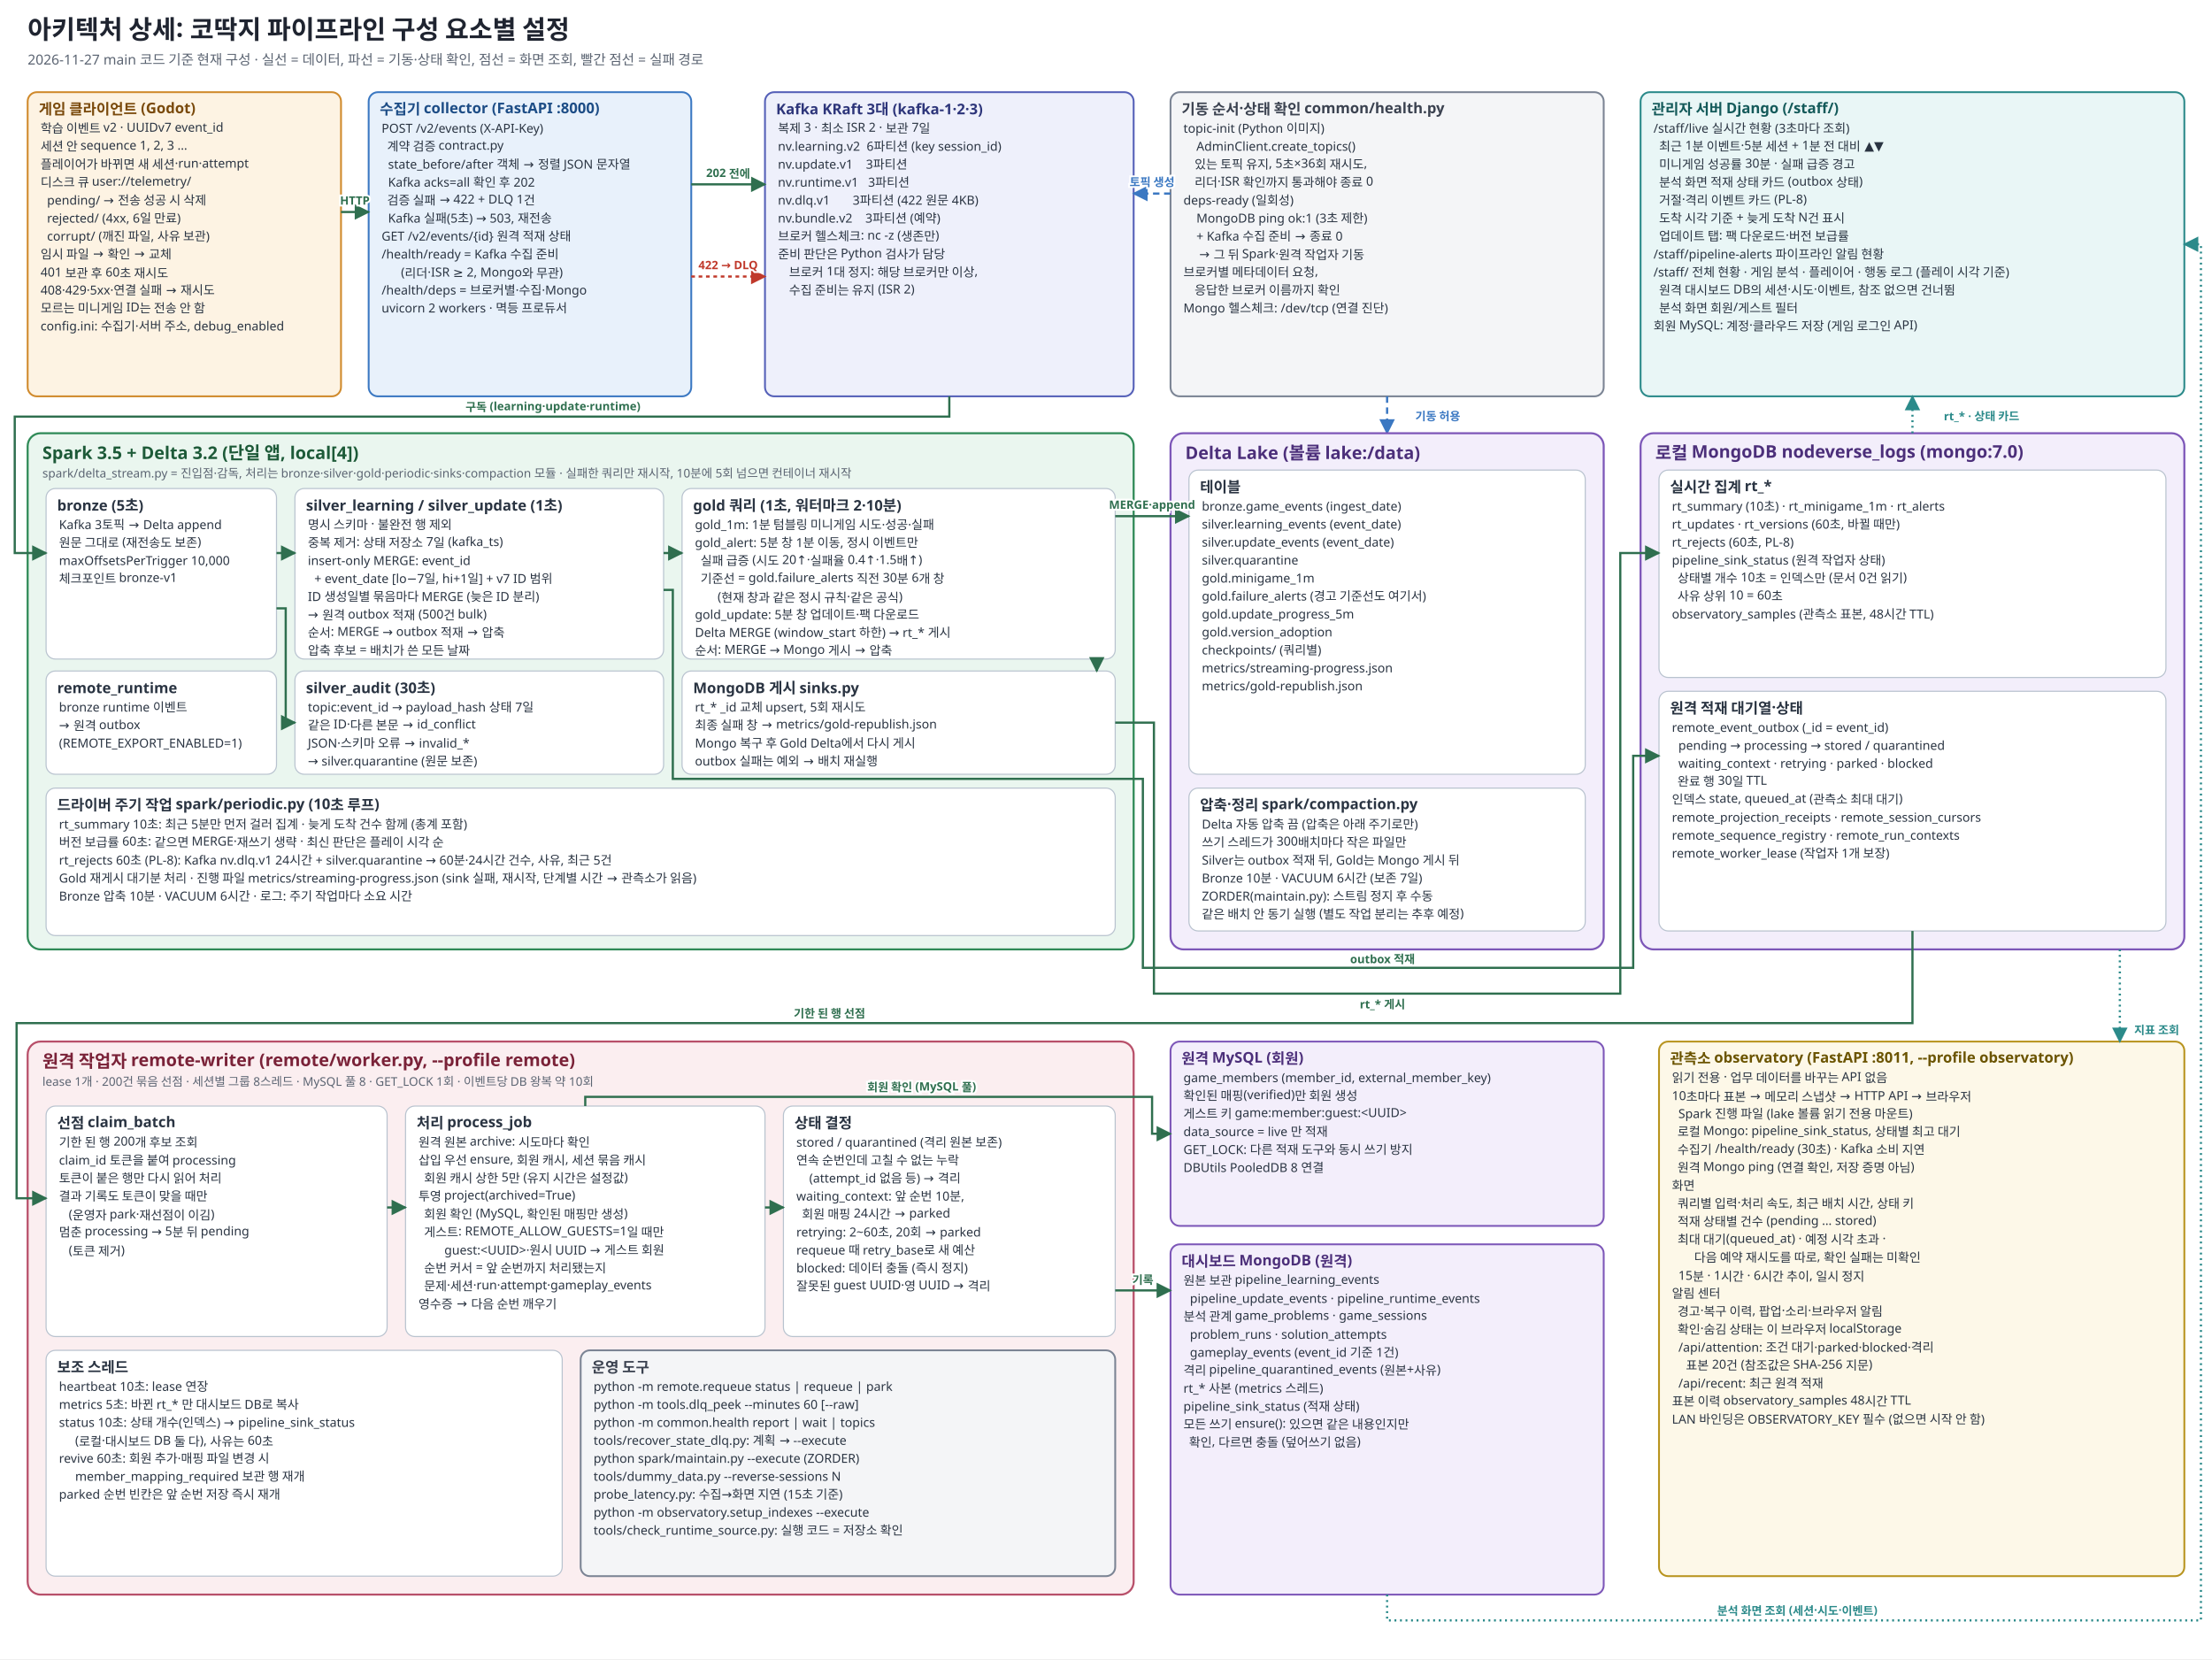
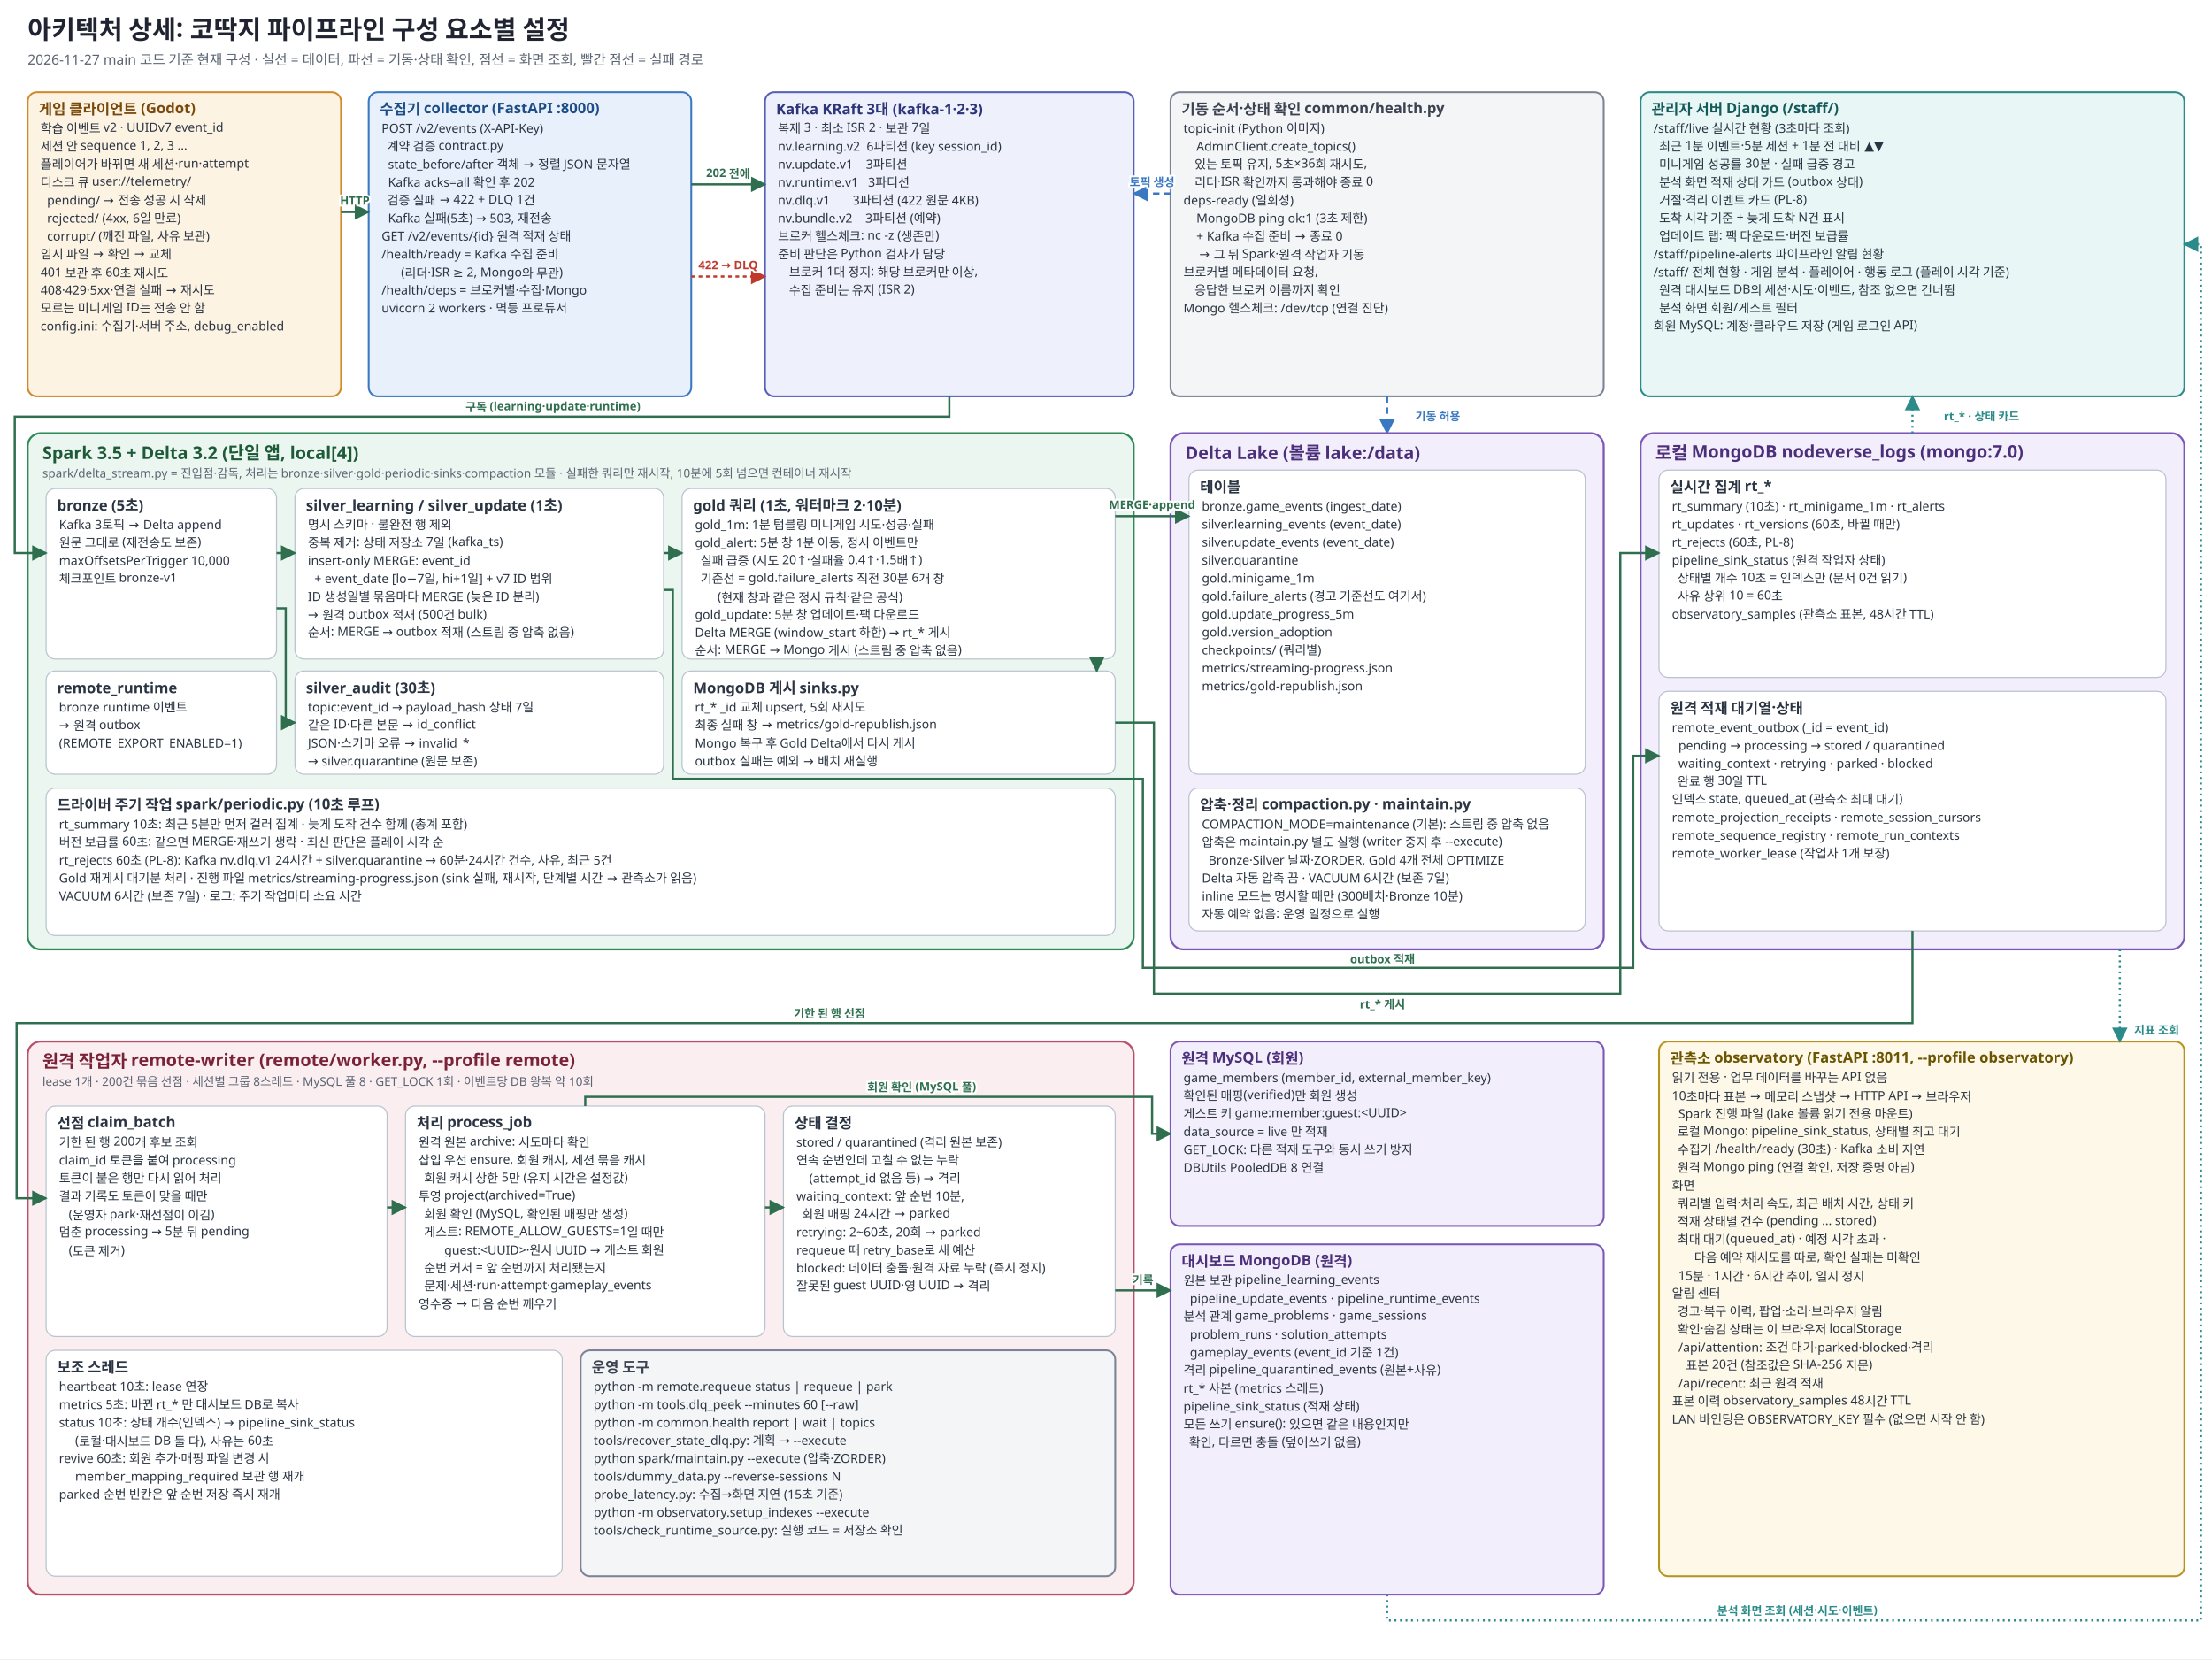
<svg xmlns="http://www.w3.org/2000/svg" width="2400" height="1800" viewBox="0 0 2400 1800" font-family="'Malgun Gothic','Apple SD Gothic Neo',sans-serif">
  <defs>
    <marker id="m-data" viewBox="0 0 10 10" refX="9" refY="5" markerWidth="7" markerHeight="7" orient="auto-start-reverse">
      <path d="M0,0 L10,5 L0,10 z" fill="#2f6f4f" />
    </marker>
    <marker id="m-ctrl" viewBox="0 0 10 10" refX="9" refY="5" markerWidth="7" markerHeight="7" orient="auto-start-reverse">
      <path d="M0,0 L10,5 L0,10 z" fill="#3b78c2" />
    </marker>
    <marker id="m-fail" viewBox="0 0 10 10" refX="9" refY="5" markerWidth="7" markerHeight="7" orient="auto-start-reverse">
      <path d="M0,0 L10,5 L0,10 z" fill="#c0392b" />
    </marker>
    <marker id="m-read" viewBox="0 0 10 10" refX="9" refY="5" markerWidth="7" markerHeight="7" orient="auto-start-reverse">
      <path d="M0,0 L10,5 L0,10 z" fill="#2b8a8a" />
    </marker>
  </defs>
  <rect width="2400" height="1800" fill="#ffffff" />
  <text x="30" y="42" font-size="28" font-weight="800" fill="#1f2430">아키텍처 상세: 코딱지 파이프라인 구성 요소별 설정</text>
  <text x="30" y="70" font-size="15" fill="#5b6472">2026-11-27 main 코드 기준 현재 구성 · 실선 = 데이터, 파선 = 기동·상태 확인, 점선 = 화면 조회, 빨간 점선 = 실패 경로</text>
  <rect x="30" y="100" width="340" height="330" rx="10" fill="#fdf3e3" stroke="#d08a2c" stroke-width="2" />
  <text x="42" y="124" font-size="16" font-weight="700" fill="#7a4a0c">게임 클라이언트 (Godot)</text>
  <text x="44" y="144" font-size="13.5" fill="#2a3442" xml:space="preserve">학습 이벤트 v2 · UUIDv7 event_id</text>
  <text x="44" y="163.5" font-size="13.5" fill="#2a3442" xml:space="preserve">세션 안 sequence 1, 2, 3 …</text>
  <text x="44" y="183.0" font-size="13.5" fill="#2a3442" xml:space="preserve">플레이어가 바뀌면 새 세션·run·attempt</text>
  <text x="44" y="202.5" font-size="13.5" fill="#2a3442" xml:space="preserve">디스크 큐 user://telemetry/</text>
  <text x="44" y="222.0" font-size="13.5" fill="#2a3442" xml:space="preserve">  pending/ → 전송 성공 시 삭제</text>
  <text x="44" y="241.5" font-size="13.5" fill="#2a3442" xml:space="preserve">  rejected/ (4xx, 6일 만료)</text>
  <text x="44" y="261.0" font-size="13.5" fill="#2a3442" xml:space="preserve">  corrupt/ (깨진 파일, 사유 보관)</text>
  <text x="44" y="280.5" font-size="13.5" fill="#2a3442" xml:space="preserve">임시 파일 → 확인 → 교체</text>
  <text x="44" y="300.0" font-size="13.5" fill="#2a3442" xml:space="preserve">401 보관 후 60초 재시도</text>
  <text x="44" y="319.5" font-size="13.5" fill="#2a3442" xml:space="preserve">408·429·5xx·연결 실패 → 재시도</text>
  <text x="44" y="339.0" font-size="13.5" fill="#2a3442" xml:space="preserve">모르는 미니게임 ID는 전송 안 함</text>
  <text x="44" y="358.5" font-size="13.5" fill="#2a3442" xml:space="preserve">config.ini: 수집기·서버 주소, debug_enabled</text>
  <rect x="400" y="100" width="350" height="330" rx="10" fill="#e8f1fb" stroke="#3b78c2" stroke-width="2" />
  <text x="412" y="124" font-size="16" font-weight="700" fill="#1d4d86">수집기 collector (FastAPI :8000)</text>
  <text x="414" y="144" font-size="13.5" fill="#2a3442" xml:space="preserve">POST /v2/events (X-API-Key)</text>
  <text x="414" y="163.5" font-size="13.5" fill="#2a3442" xml:space="preserve">  계약 검증 contract.py</text>
  <text x="414" y="183.0" font-size="13.5" fill="#2a3442" xml:space="preserve">  state_before/after 객체 → 정렬 JSON 문자열</text>
  <text x="414" y="202.5" font-size="13.5" fill="#2a3442" xml:space="preserve">  Kafka acks=all 확인 후 202</text>
  <text x="414" y="222.0" font-size="13.5" fill="#2a3442" xml:space="preserve">  검증 실패 → 422 + DLQ 1건</text>
  <text x="414" y="241.5" font-size="13.5" fill="#2a3442" xml:space="preserve">  Kafka 실패(5초) → 503, 재전송</text>
  <text x="414" y="261.0" font-size="13.5" fill="#2a3442" xml:space="preserve">GET /v2/events/{id} 원격 적재 상태</text>
  <text x="414" y="280.5" font-size="13.5" fill="#2a3442" xml:space="preserve">/health/ready = Kafka 수집 준비</text>
  <text x="414" y="300.0" font-size="13.5" fill="#2a3442" xml:space="preserve">      (리더·ISR ≥ 2, Mongo와 무관)</text>
  <text x="414" y="319.5" font-size="13.5" fill="#2a3442" xml:space="preserve">/health/deps = 브로커별·수집·Mongo</text>
  <text x="414" y="339.0" font-size="13.5" fill="#2a3442" xml:space="preserve">uvicorn 2 workers · 멱등 프로듀서</text>
  <rect x="830" y="100" width="400" height="330" rx="10" fill="#eef0fb" stroke="#5560b8" stroke-width="2" />
  <text x="842" y="124" font-size="16" font-weight="700" fill="#2d357a">Kafka KRaft 3대 (kafka-1·2·3)</text>
  <text x="844" y="144" font-size="13.5" fill="#2a3442" xml:space="preserve">복제 3 · 최소 ISR 2 · 보관 7일</text>
  <text x="844" y="163.5" font-size="13.5" fill="#2a3442" xml:space="preserve">nv.learning.v2  6파티션 (key session_id)</text>
  <text x="844" y="183.0" font-size="13.5" fill="#2a3442" xml:space="preserve">nv.update.v1    3파티션</text>
  <text x="844" y="202.5" font-size="13.5" fill="#2a3442" xml:space="preserve">nv.runtime.v1   3파티션</text>
  <text x="844" y="222.0" font-size="13.5" fill="#2a3442" xml:space="preserve">nv.dlq.v1       3파티션 (422 원문 4KB)</text>
  <text x="844" y="241.5" font-size="13.5" fill="#2a3442" xml:space="preserve">nv.bundle.v2    3파티션 (예약)</text>
  <text x="844" y="261.0" font-size="13.5" fill="#2a3442" xml:space="preserve">브로커 헬스체크: nc -z (생존만)</text>
  <text x="844" y="280.5" font-size="13.5" fill="#2a3442" xml:space="preserve">준비 판단은 Python 검사가 담당</text>
  <text x="844" y="300.0" font-size="13.5" fill="#2a3442" xml:space="preserve">    브로커 1대 정지: 해당 브로커만 이상,</text>
  <text x="844" y="319.5" font-size="13.5" fill="#2a3442" xml:space="preserve">    수집 준비는 유지 (ISR 2)</text>
  <rect x="1270" y="100" width="470" height="330" rx="10" fill="#f4f5f7" stroke="#7b8494" stroke-width="2" />
  <text x="1282" y="124" font-size="16" font-weight="700" fill="#3b4250">기동 순서·상태 확인 common/health.py</text>
  <text x="1284" y="144" font-size="13.5" fill="#2a3442" xml:space="preserve">topic-init (Python 이미지)</text>
  <text x="1284" y="163.5" font-size="13.5" fill="#2a3442" xml:space="preserve">    AdminClient.create_topics()</text>
  <text x="1284" y="183.0" font-size="13.5" fill="#2a3442" xml:space="preserve">    있는 토픽 유지, 5초×36회 재시도,</text>
  <text x="1284" y="202.5" font-size="13.5" fill="#2a3442" xml:space="preserve">    리더·ISR 확인까지 통과해야 종료 0</text>
  <text x="1284" y="222.0" font-size="13.5" fill="#2a3442" xml:space="preserve">deps-ready (일회성)</text>
  <text x="1284" y="241.5" font-size="13.5" fill="#2a3442" xml:space="preserve">    MongoDB ping ok:1 (3초 제한)</text>
  <text x="1284" y="261.0" font-size="13.5" fill="#2a3442" xml:space="preserve">    + Kafka 수집 준비 → 종료 0</text>
  <text x="1284" y="280.5" font-size="13.5" fill="#2a3442" xml:space="preserve">    → 그 뒤 Spark·원격 작업자 기동</text>
  <text x="1284" y="300.0" font-size="13.5" fill="#2a3442" xml:space="preserve">브로커별 메타데이터 요청,</text>
  <text x="1284" y="319.5" font-size="13.5" fill="#2a3442" xml:space="preserve">    응답한 브로커 이름까지 확인</text>
  <text x="1284" y="339.0" font-size="13.5" fill="#2a3442" xml:space="preserve">Mongo 헬스체크: /dev/tcp (연결 진단)</text>
  <rect x="1780" y="100" width="590" height="330" rx="10" fill="#e9f6f6" stroke="#2b8a8a" stroke-width="2" />
  <text x="1792" y="124" font-size="16" font-weight="700" fill="#145a5a">관리자 서버 Django (/staff/)</text>
  <text x="1794" y="144" font-size="13.5" fill="#2a3442" xml:space="preserve">/staff/live 실시간 현황 (3초마다 조회)</text>
  <text x="1794" y="163.5" font-size="13.5" fill="#2a3442" xml:space="preserve">  최근 1분 이벤트·5분 세션 + 1분 전 대비 ▲▼</text>
  <text x="1794" y="183.0" font-size="13.5" fill="#2a3442" xml:space="preserve">  미니게임 성공률 30분 · 실패 급증 경고</text>
  <text x="1794" y="202.5" font-size="13.5" fill="#2a3442" xml:space="preserve">  분석 화면 적재 상태 카드 (outbox 상태)</text>
  <text x="1794" y="222.0" font-size="13.5" fill="#2a3442" xml:space="preserve">  거절·격리 이벤트 카드 (PL-8)</text>
  <text x="1794" y="241.5" font-size="13.5" fill="#2a3442" xml:space="preserve">  도착 시각 기준 + 늦게 도착 N건 표시</text>
  <text x="1794" y="261.0" font-size="13.5" fill="#2a3442" xml:space="preserve">  업데이트 탭: 팩 다운로드·버전 보급률</text>
  <text x="1794" y="280.5" font-size="13.5" fill="#2a3442" xml:space="preserve">/staff/pipeline-alerts 파이프라인 알림 현황</text>
  <text x="1794" y="300.0" font-size="13.5" fill="#2a3442" xml:space="preserve">/staff/ 전체 현황 · 게임 분석 · 플레이어 · 행동 로그 (플레이 시각 기준)</text>
  <text x="1794" y="319.5" font-size="13.5" fill="#2a3442" xml:space="preserve">  원격 대시보드 DB의 세션·시도·이벤트, 참조 없으면 건너뜀</text>
  <text x="1794" y="339.0" font-size="13.5" fill="#2a3442" xml:space="preserve">  분석 화면 회원/게스트 필터</text>
  <text x="1794" y="358.5" font-size="13.5" fill="#2a3442" xml:space="preserve">회원 MySQL: 계정·클라우드 저장 (게임 로그인 API)</text>
  <path d="M370,230 L400,230" fill="none" stroke="#2f6f4f" stroke-width="2.4" marker-end="url(#m-data)" />
  <text x="385" y="222" font-size="12.5" font-weight="700" fill="#2f6f4f" text-anchor="middle" paint-order="stroke" stroke="#ffffff" stroke-width="4">HTTP</text>
  <path d="M750,200 L830,200" fill="none" stroke="#2f6f4f" stroke-width="2.4" marker-end="url(#m-data)" />
  <text x="790" y="192" font-size="12.5" font-weight="700" fill="#2f6f4f" text-anchor="middle" paint-order="stroke" stroke="#ffffff" stroke-width="4">202 전에</text>
  <path d="M750,300 L830,300" fill="none" stroke="#c0392b" stroke-width="2.4" stroke-dasharray="4 4" marker-end="url(#m-fail)" />
  <text x="790" y="292" font-size="12.5" font-weight="700" fill="#c0392b" text-anchor="middle" paint-order="stroke" stroke="#ffffff" stroke-width="4">422 → DLQ</text>
  <path d="M1270,210 L1230,210" fill="none" stroke="#3b78c2" stroke-width="2.4" stroke-dasharray="7 5" marker-end="url(#m-ctrl)" />
  <text x="1250" y="202" font-size="12.5" font-weight="700" fill="#3b78c2" text-anchor="middle" paint-order="stroke" stroke="#ffffff" stroke-width="4">토픽 생성</text>
  <path d="M1505,430 L1505,470" fill="none" stroke="#3b78c2" stroke-width="2.4" stroke-dasharray="7 5" marker-end="url(#m-ctrl)" />
  <text x="1560" y="456" font-size="12.5" font-weight="700" fill="#3b78c2" text-anchor="middle" paint-order="stroke" stroke="#ffffff" stroke-width="4">기동 허용</text>
  <rect x="30" y="470" width="1200" height="560" rx="14" fill="#eaf6ef" stroke="#2f8a57" stroke-width="2.2" />
  <text x="46" y="498" font-size="19" font-weight="700" fill="#1d5a38">Spark 3.5 + Delta 3.2 (단일 앱, local[4])</text>
  <text x="46" y="518" font-size="13" fill="#5b6472">spark/delta_stream.py = 진입점·감독, 처리는 bronze·silver·gold·periodic·sinks·compaction 모듈 · 실패한 쿼리만 재시작, 10분에 5회 넘으면 컨테이너 재시작</text>
  <rect x="50" y="530" width="250" height="185" rx="10" fill="#ffffff" stroke="#b9c3cf" stroke-width="1.2" />
  <text x="62" y="554" font-size="16" font-weight="700" fill="#2a3442">bronze (5초)</text>
  <text x="64" y="574" font-size="13.5" fill="#2a3442" xml:space="preserve">Kafka 3토픽 → Delta append</text>
  <text x="64" y="593.5" font-size="13.5" fill="#2a3442" xml:space="preserve">원문 그대로 (재전송도 보존)</text>
  <text x="64" y="613.0" font-size="13.5" fill="#2a3442" xml:space="preserve">maxOffsetsPerTrigger 10,000</text>
  <text x="64" y="632.5" font-size="13.5" fill="#2a3442" xml:space="preserve">체크포인트 bronze-v1</text>
  <rect x="320" y="530" width="400" height="185" rx="10" fill="#ffffff" stroke="#b9c3cf" stroke-width="1.2" />
  <text x="332" y="554" font-size="16" font-weight="700" fill="#2a3442">silver_learning / silver_update (1초)</text>
  <text x="334" y="574" font-size="13.5" fill="#2a3442" xml:space="preserve">명시 스키마 · 불완전 행 제외</text>
  <text x="334" y="593.5" font-size="13.5" fill="#2a3442" xml:space="preserve">중복 제거: 상태 저장소 7일 (kafka_ts)</text>
  <text x="334" y="613.0" font-size="13.5" fill="#2a3442" xml:space="preserve">insert-only MERGE: event_id</text>
  <text x="334" y="632.5" font-size="13.5" fill="#2a3442" xml:space="preserve">  + event_date [lo−7일, hi+1일] + v7 ID 범위</text>
  <text x="334" y="652.0" font-size="13.5" fill="#2a3442" xml:space="preserve">ID 생성일별 묶음마다 MERGE (늦은 ID 분리)</text>
  <text x="334" y="671.5" font-size="13.5" fill="#2a3442" xml:space="preserve">→ 원격 outbox 적재 (500건 bulk)</text>
-   <text x="334" y="691.0" font-size="13.5" fill="#2a3442" xml:space="preserve">순서: MERGE → outbox 적재 → 압축</text>
-   <text x="334" y="710.5" font-size="13.5" fill="#2a3442" xml:space="preserve">압축 후보 = 배치가 쓴 모든 날짜</text>
+   <text x="334" y="691.0" font-size="13.5" fill="#2a3442" xml:space="preserve">순서: MERGE → outbox 적재 (스트림 중 압축 없음)</text>
  <rect x="320" y="728" width="400" height="112" rx="10" fill="#ffffff" stroke="#b9c3cf" stroke-width="1.2" />
  <text x="332" y="752" font-size="16" font-weight="700" fill="#2a3442">silver_audit (30초)</text>
  <text x="334" y="772" font-size="13.5" fill="#2a3442" xml:space="preserve">topic:event_id → payload_hash 상태 7일</text>
  <text x="334" y="791.5" font-size="13.5" fill="#2a3442" xml:space="preserve">같은 ID·다른 본문 → id_conflict</text>
  <text x="334" y="811.0" font-size="13.5" fill="#2a3442" xml:space="preserve">JSON·스키마 오류 → invalid_*</text>
  <text x="334" y="830.5" font-size="13.5" fill="#2a3442" xml:space="preserve">→ silver.quarantine (원문 보존)</text>
  <rect x="740" y="530" width="470" height="185" rx="10" fill="#ffffff" stroke="#b9c3cf" stroke-width="1.2" />
  <text x="752" y="554" font-size="16" font-weight="700" fill="#2a3442">gold 쿼리 (1초, 워터마크 2·10분)</text>
  <text x="754" y="574" font-size="13.5" fill="#2a3442" xml:space="preserve">gold_1m: 1분 텀블링 미니게임 시도·성공·실패</text>
  <text x="754" y="593.5" font-size="13.5" fill="#2a3442" xml:space="preserve">gold_alert: 5분 창 1분 이동, 정시 이벤트만</text>
  <text x="754" y="613.0" font-size="13.5" fill="#2a3442" xml:space="preserve">  실패 급증 (시도 20↑·실패율 0.4↑·1.5배↑)</text>
  <text x="754" y="632.5" font-size="13.5" fill="#2a3442" xml:space="preserve">  기준선 = gold.failure_alerts 직전 30분 6개 창</text>
  <text x="754" y="652.0" font-size="13.5" fill="#2a3442" xml:space="preserve">       (현재 창과 같은 정시 규칙·같은 공식)</text>
  <text x="754" y="671.5" font-size="13.5" fill="#2a3442" xml:space="preserve">gold_update: 5분 창 업데이트·팩 다운로드</text>
  <text x="754" y="691.0" font-size="13.5" fill="#2a3442" xml:space="preserve">Delta MERGE (window_start 하한) → rt_* 게시</text>
-   <text x="754" y="710.5" font-size="13.5" fill="#2a3442" xml:space="preserve">순서: MERGE → Mongo 게시 → 압축</text>
+   <text x="754" y="710.5" font-size="13.5" fill="#2a3442" xml:space="preserve">순서: MERGE → Mongo 게시 (스트림 중 압축 없음)</text>
  <rect x="740" y="728" width="470" height="112" rx="10" fill="#ffffff" stroke="#b9c3cf" stroke-width="1.2" />
  <text x="752" y="752" font-size="16" font-weight="700" fill="#2a3442">MongoDB 게시 sinks.py</text>
  <text x="754" y="772" font-size="13.5" fill="#2a3442" xml:space="preserve">rt_* _id 교체 upsert, 5회 재시도</text>
  <text x="754" y="791.5" font-size="13.5" fill="#2a3442" xml:space="preserve">최종 실패 창 → metrics/gold-republish.json</text>
  <text x="754" y="811.0" font-size="13.5" fill="#2a3442" xml:space="preserve">Mongo 복구 후 Gold Delta에서 다시 게시</text>
  <text x="754" y="830.5" font-size="13.5" fill="#2a3442" xml:space="preserve">outbox 실패는 예외 → 배치 재실행</text>
  <rect x="50" y="728" width="250" height="112" rx="10" fill="#ffffff" stroke="#b9c3cf" stroke-width="1.2" />
  <text x="62" y="752" font-size="16" font-weight="700" fill="#2a3442">remote_runtime</text>
  <text x="64" y="772" font-size="13.5" fill="#2a3442" xml:space="preserve">bronze runtime 이벤트</text>
  <text x="64" y="791.5" font-size="13.5" fill="#2a3442" xml:space="preserve">→ 원격 outbox</text>
  <text x="64" y="811.0" font-size="13.5" fill="#2a3442" xml:space="preserve">(REMOTE_EXPORT_ENABLED=1)</text>
  <rect x="50" y="855" width="1160" height="160" rx="10" fill="#ffffff" stroke="#b9c3cf" stroke-width="1.2" />
  <text x="62" y="879" font-size="16" font-weight="700" fill="#2a3442">드라이버 주기 작업 spark/periodic.py (10초 루프)</text>
  <text x="64" y="899" font-size="13.5" fill="#2a3442" xml:space="preserve">rt_summary 10초: 최근 5분만 먼저 걸러 집계 · 늦게 도착 건수 함께 (총계 포함)</text>
  <text x="64" y="918.5" font-size="13.5" fill="#2a3442" xml:space="preserve">버전 보급률 60초: 같으면 MERGE·재쓰기 생략 · 최신 판단은 플레이 시각 순</text>
  <text x="64" y="938.0" font-size="13.5" fill="#2a3442" xml:space="preserve">rt_rejects 60초 (PL-8): Kafka nv.dlq.v1 24시간 + silver.quarantine → 60분·24시간 건수, 사유, 최근 5건</text>
  <text x="64" y="957.5" font-size="13.5" fill="#2a3442" xml:space="preserve">Gold 재게시 대기분 처리 · 진행 파일 metrics/streaming-progress.json (sink 실패, 재시작, 단계별 시간 → 관측소가 읽음)</text>
-   <text x="64" y="977.0" font-size="13.5" fill="#2a3442" xml:space="preserve">Bronze 압축 10분 · VACUUM 6시간 · 로그: 주기 작업마다 소요 시간</text>
+   <text x="64" y="977.0" font-size="13.5" fill="#2a3442" xml:space="preserve">VACUUM 6시간 (보존 7일) · 로그: 주기 작업마다 소요 시간</text>
  <path d="M1030,430 L1030,452 L16,452 L16,600 L50,600" fill="none" stroke="#2f6f4f" stroke-width="2.4" marker-end="url(#m-data)" />
  <text x="600" y="446" font-size="12.5" font-weight="700" fill="#2f6f4f" text-anchor="middle" paint-order="stroke" stroke="#ffffff" stroke-width="4">구독 (learning·update·runtime)</text>
  <path d="M300,600 L320,600" fill="none" stroke="#2f6f4f" stroke-width="2.4" marker-end="url(#m-data)" />
  <path d="M300,660 L310,660 L310,784 L320,784" fill="none" stroke="#2f6f4f" stroke-width="2.4" marker-end="url(#m-data)" />
  <path d="M720,600 L740,600" fill="none" stroke="#2f6f4f" stroke-width="2.4" marker-end="url(#m-data)" />
  <path d="M1190,715 L1190,728" fill="none" stroke="#2f6f4f" stroke-width="2.4" marker-end="url(#m-data)" />
  <rect x="1270" y="470" width="470" height="560" rx="14" fill="#f3eefb" stroke="#7d57b8" stroke-width="2.2" />
  <text x="1286" y="498" font-size="19" font-weight="700" fill="#4c2f7a">Delta Lake (볼륨 lake:/data)</text>
  <rect x="1290" y="510" width="430" height="330" rx="10" fill="#ffffff" stroke="#b9c3cf" stroke-width="1.2" />
  <text x="1302" y="534" font-size="16" font-weight="700" fill="#2a3442">테이블</text>
  <text x="1304" y="554" font-size="13.5" fill="#2a3442" xml:space="preserve">bronze.game_events (ingest_date)</text>
  <text x="1304" y="573.5" font-size="13.5" fill="#2a3442" xml:space="preserve">silver.learning_events (event_date)</text>
  <text x="1304" y="593.0" font-size="13.5" fill="#2a3442" xml:space="preserve">silver.update_events (event_date)</text>
  <text x="1304" y="612.5" font-size="13.5" fill="#2a3442" xml:space="preserve">silver.quarantine</text>
  <text x="1304" y="632.0" font-size="13.5" fill="#2a3442" xml:space="preserve">gold.minigame_1m</text>
  <text x="1304" y="651.5" font-size="13.5" fill="#2a3442" xml:space="preserve">gold.failure_alerts (경고 기준선도 여기서)</text>
  <text x="1304" y="671.0" font-size="13.5" fill="#2a3442" xml:space="preserve">gold.update_progress_5m</text>
  <text x="1304" y="690.5" font-size="13.5" fill="#2a3442" xml:space="preserve">gold.version_adoption</text>
  <text x="1304" y="710.0" font-size="13.5" fill="#2a3442" xml:space="preserve">checkpoints/ (쿼리별)</text>
  <text x="1304" y="729.5" font-size="13.5" fill="#2a3442" xml:space="preserve">metrics/streaming-progress.json</text>
  <text x="1304" y="749.0" font-size="13.5" fill="#2a3442" xml:space="preserve">metrics/gold-republish.json</text>
  <rect x="1290" y="855" width="430" height="155" rx="10" fill="#ffffff" stroke="#b9c3cf" stroke-width="1.2" />
-   <text x="1302" y="879" font-size="16" font-weight="700" fill="#2a3442">압축·정리 spark/compaction.py</text>
-   <text x="1304" y="899" font-size="13.5" fill="#2a3442" xml:space="preserve">Delta 자동 압축 끔 (압축은 아래 주기로만)</text>
-   <text x="1304" y="918.5" font-size="13.5" fill="#2a3442" xml:space="preserve">쓰기 스레드가 300배치마다 작은 파일만</text>
-   <text x="1304" y="938.0" font-size="13.5" fill="#2a3442" xml:space="preserve">Silver는 outbox 적재 뒤, Gold는 Mongo 게시 뒤</text>
-   <text x="1304" y="957.5" font-size="13.5" fill="#2a3442" xml:space="preserve">Bronze 10분 · VACUUM 6시간 (보존 7일)</text>
-   <text x="1304" y="977.0" font-size="13.5" fill="#2a3442" xml:space="preserve">ZORDER(maintain.py): 스트림 정지 후 수동</text>
-   <text x="1304" y="996.5" font-size="13.5" fill="#2a3442" xml:space="preserve">같은 배치 안 동기 실행 (별도 작업 분리는 추후 예정)</text>
+   <text x="1302" y="879" font-size="16" font-weight="700" fill="#2a3442">압축·정리 compaction.py · maintain.py</text>
+   <text x="1304" y="899" font-size="13.5" fill="#2a3442" xml:space="preserve">COMPACTION_MODE=maintenance (기본): 스트림 중 압축 없음</text>
+   <text x="1304" y="918.5" font-size="13.5" fill="#2a3442" xml:space="preserve">압축은 maintain.py 별도 실행 (writer 중지 후 --execute)</text>
+   <text x="1304" y="938.0" font-size="13.5" fill="#2a3442" xml:space="preserve">  Bronze·Silver 날짜·ZORDER, Gold 4개 전체 OPTIMIZE</text>
+   <text x="1304" y="957.5" font-size="13.5" fill="#2a3442" xml:space="preserve">Delta 자동 압축 끔 · VACUUM 6시간 (보존 7일)</text>
+   <text x="1304" y="977.0" font-size="13.5" fill="#2a3442" xml:space="preserve">inline 모드는 명시할 때만 (300배치·Bronze 10분)</text>
+   <text x="1304" y="996.5" font-size="13.5" fill="#2a3442" xml:space="preserve">자동 예약 없음: 운영 일정으로 실행</text>
  <path d="M1210,560 L1290,560" fill="none" stroke="#2f6f4f" stroke-width="2.4" marker-end="url(#m-data)" />
  <text x="1250" y="552" font-size="12.5" font-weight="700" fill="#2f6f4f" text-anchor="middle" paint-order="stroke" stroke="#ffffff" stroke-width="4">MERGE·append</text>
  <rect x="1780" y="470" width="590" height="560" rx="14" fill="#f3eefb" stroke="#7d57b8" stroke-width="2.2" />
  <text x="1796" y="498" font-size="19" font-weight="700" fill="#4c2f7a">로컬 MongoDB nodeverse_logs (mongo:7.0)</text>
  <rect x="1800" y="510" width="550" height="225" rx="10" fill="#ffffff" stroke="#b9c3cf" stroke-width="1.2" />
  <text x="1812" y="534" font-size="16" font-weight="700" fill="#2a3442">실시간 집계 rt_*</text>
  <text x="1814" y="554" font-size="13.5" fill="#2a3442" xml:space="preserve">rt_summary (10초) · rt_minigame_1m · rt_alerts</text>
  <text x="1814" y="573.5" font-size="13.5" fill="#2a3442" xml:space="preserve">rt_updates · rt_versions (60초, 바뀔 때만)</text>
  <text x="1814" y="593.0" font-size="13.5" fill="#2a3442" xml:space="preserve">rt_rejects (60초, PL-8)</text>
  <text x="1814" y="612.5" font-size="13.5" fill="#2a3442" xml:space="preserve">pipeline_sink_status (원격 작업자 상태)</text>
  <text x="1814" y="632.0" font-size="13.5" fill="#2a3442" xml:space="preserve">  상태별 개수 10초 = 인덱스만 (문서 0건 읽기)</text>
  <text x="1814" y="651.5" font-size="13.5" fill="#2a3442" xml:space="preserve">  사유 상위 10 = 60초</text>
  <text x="1814" y="671.0" font-size="13.5" fill="#2a3442" xml:space="preserve">observatory_samples (관측소 표본, 48시간 TTL)</text>
  <rect x="1800" y="750" width="550" height="260" rx="10" fill="#ffffff" stroke="#b9c3cf" stroke-width="1.2" />
  <text x="1812" y="774" font-size="16" font-weight="700" fill="#2a3442">원격 적재 대기열·상태</text>
  <text x="1814" y="794" font-size="13.5" fill="#2a3442" xml:space="preserve">remote_event_outbox (_id = event_id)</text>
  <text x="1814" y="813.5" font-size="13.5" fill="#2a3442" xml:space="preserve">  pending → processing → stored / quarantined</text>
  <text x="1814" y="833.0" font-size="13.5" fill="#2a3442" xml:space="preserve">  waiting_context · retrying · parked · blocked</text>
  <text x="1814" y="852.5" font-size="13.5" fill="#2a3442" xml:space="preserve">  완료 행 30일 TTL</text>
  <text x="1814" y="872.0" font-size="13.5" fill="#2a3442" xml:space="preserve">인덱스 state, queued_at (관측소 최대 대기)</text>
  <text x="1814" y="891.5" font-size="13.5" fill="#2a3442" xml:space="preserve">remote_projection_receipts · remote_session_cursors</text>
  <text x="1814" y="911.0" font-size="13.5" fill="#2a3442" xml:space="preserve">remote_sequence_registry · remote_run_contexts</text>
  <text x="1814" y="930.5" font-size="13.5" fill="#2a3442" xml:space="preserve">remote_worker_lease (작업자 1개 보장)</text>
  <path d="M1210,784 L1252,784 L1252,1078 L1758,1078 L1758,600 L1800,600" fill="none" stroke="#2f6f4f" stroke-width="2.4" marker-end="url(#m-data)" />
  <text x="1500" y="1094" font-size="12.5" font-weight="700" fill="#2f6f4f" text-anchor="middle" paint-order="stroke" stroke="#ffffff" stroke-width="4">rt_* 게시</text>
  <path d="M720,640 L730,640 L730,845 L1240,845 L1240,1050 L1772,1050 L1772,820 L1800,820" fill="none" stroke="#2f6f4f" stroke-width="2.4" marker-end="url(#m-data)" />
  <text x="1500" y="1045" font-size="12.5" font-weight="700" fill="#2f6f4f" text-anchor="middle" paint-order="stroke" stroke="#ffffff" stroke-width="4">outbox 적재</text>
  <path d="M2075,470 L2075,430" fill="none" stroke="#2b8a8a" stroke-width="2.4" stroke-dasharray="2 4" marker-end="url(#m-read)" />
  <text x="2150" y="456" font-size="12.5" font-weight="700" fill="#2b8a8a" text-anchor="middle" paint-order="stroke" stroke="#ffffff" stroke-width="4">rt_* · 상태 카드</text>
  <rect x="30" y="1130" width="1200" height="600" rx="14" fill="#fbeef0" stroke="#b8506a" stroke-width="2.2" />
  <text x="46" y="1158" font-size="19" font-weight="700" fill="#7a2238">원격 작업자 remote-writer (remote/worker.py, --profile remote)</text>
  <text x="46" y="1178" font-size="13" fill="#5b6472">lease 1개 · 200건 묶음 선점 · 세션별 그룹 8스레드 · MySQL 풀 8 · GET_LOCK 1회 · 이벤트당 DB 왕복 약 10회</text>
  <rect x="50" y="1200" width="370" height="250" rx="10" fill="#ffffff" stroke="#b9c3cf" stroke-width="1.2" />
  <text x="62" y="1224" font-size="16" font-weight="700" fill="#2a3442">선점 claim_batch</text>
  <text x="64" y="1244" font-size="13.5" fill="#2a3442" xml:space="preserve">기한 된 행 200개 후보 조회</text>
  <text x="64" y="1263.5" font-size="13.5" fill="#2a3442" xml:space="preserve">claim_id 토큰을 붙여 processing</text>
  <text x="64" y="1283.0" font-size="13.5" fill="#2a3442" xml:space="preserve">토큰이 붙은 행만 다시 읽어 처리</text>
  <text x="64" y="1302.5" font-size="13.5" fill="#2a3442" xml:space="preserve">결과 기록도 토큰이 맞을 때만</text>
  <text x="64" y="1322.0" font-size="13.5" fill="#2a3442" xml:space="preserve">   (운영자 park·재선점이 이김)</text>
  <text x="64" y="1341.5" font-size="13.5" fill="#2a3442" xml:space="preserve">멈춘 processing → 5분 뒤 pending</text>
  <text x="64" y="1361.0" font-size="13.5" fill="#2a3442" xml:space="preserve">   (토큰 제거)</text>
  <rect x="440" y="1200" width="390" height="250" rx="10" fill="#ffffff" stroke="#b9c3cf" stroke-width="1.2" />
  <text x="452" y="1224" font-size="16" font-weight="700" fill="#2a3442">처리 process_job</text>
  <text x="454" y="1244" font-size="13.5" fill="#2a3442" xml:space="preserve">원격 원본 archive: 시도마다 확인</text>
  <text x="454" y="1263.5" font-size="13.5" fill="#2a3442" xml:space="preserve">삽입 우선 ensure, 회원 캐시, 세션 묶음 캐시</text>
  <text x="454" y="1283.0" font-size="13.5" fill="#2a3442" xml:space="preserve">  회원 캐시 상한 5만 (유지 시간은 설정값)</text>
  <text x="454" y="1302.5" font-size="13.5" fill="#2a3442" xml:space="preserve">투영 project(archived=True)</text>
  <text x="454" y="1322.0" font-size="13.5" fill="#2a3442" xml:space="preserve">  회원 확인 (MySQL, 확인된 매핑만 생성)</text>
  <text x="454" y="1341.5" font-size="13.5" fill="#2a3442" xml:space="preserve">  게스트: REMOTE_ALLOW_GUESTS=1일 때만</text>
  <text x="454" y="1361.0" font-size="13.5" fill="#2a3442" xml:space="preserve">        guest:&lt;UUID&gt;·원시 UUID → 게스트 회원</text>
  <text x="454" y="1380.5" font-size="13.5" fill="#2a3442" xml:space="preserve">  순번 커서 = 앞 순번까지 처리됐는지</text>
  <text x="454" y="1400.0" font-size="13.5" fill="#2a3442" xml:space="preserve">  문제·세션·run·attempt·gameplay_events</text>
  <text x="454" y="1419.5" font-size="13.5" fill="#2a3442" xml:space="preserve">영수증 → 다음 순번 깨우기</text>
  <rect x="850" y="1200" width="360" height="250" rx="10" fill="#ffffff" stroke="#b9c3cf" stroke-width="1.2" />
  <text x="862" y="1224" font-size="16" font-weight="700" fill="#2a3442">상태 결정</text>
  <text x="864" y="1244" font-size="13.5" fill="#2a3442" xml:space="preserve">stored / quarantined (격리 원본 보존)</text>
  <text x="864" y="1263.5" font-size="13.5" fill="#2a3442" xml:space="preserve">연속 순번인데 고칠 수 없는 누락</text>
  <text x="864" y="1283.0" font-size="13.5" fill="#2a3442" xml:space="preserve">    (attempt_id 없음 등) → 격리</text>
  <text x="864" y="1302.5" font-size="13.5" fill="#2a3442" xml:space="preserve">waiting_context: 앞 순번 10분,</text>
  <text x="864" y="1322.0" font-size="13.5" fill="#2a3442" xml:space="preserve">  회원 매핑 24시간 → parked</text>
  <text x="864" y="1341.5" font-size="13.5" fill="#2a3442" xml:space="preserve">retrying: 2~60초, 20회 → parked</text>
  <text x="864" y="1361.0" font-size="13.5" fill="#2a3442" xml:space="preserve">requeue 때 retry_base로 새 예산</text>
-   <text x="864" y="1380.5" font-size="13.5" fill="#2a3442" xml:space="preserve">blocked: 데이터 충돌 (즉시 정지)</text>
+   <text x="864" y="1380.5" font-size="13.5" fill="#2a3442" xml:space="preserve">blocked: 데이터 충돌·원격 자료 누락 (즉시 정지)</text>
  <text x="864" y="1400.0" font-size="13.5" fill="#2a3442" xml:space="preserve">잘못된 guest UUID·영 UUID → 격리</text>
  <rect x="50" y="1465" width="560" height="245" rx="10" fill="#ffffff" stroke="#b9c3cf" stroke-width="1.2" />
  <text x="62" y="1489" font-size="16" font-weight="700" fill="#2a3442">보조 스레드</text>
  <text x="64" y="1509" font-size="13.5" fill="#2a3442" xml:space="preserve">heartbeat 10초: lease 연장</text>
  <text x="64" y="1528.5" font-size="13.5" fill="#2a3442" xml:space="preserve">metrics 5초: 바뀐 rt_* 만 대시보드 DB로 복사</text>
  <text x="64" y="1548.0" font-size="13.5" fill="#2a3442" xml:space="preserve">status 10초: 상태 개수(인덱스) → pipeline_sink_status</text>
  <text x="64" y="1567.5" font-size="13.5" fill="#2a3442" xml:space="preserve">     (로컬·대시보드 DB 둘 다), 사유는 60초</text>
  <text x="64" y="1587.0" font-size="13.5" fill="#2a3442" xml:space="preserve">revive 60초: 회원 추가·매핑 파일 변경 시</text>
  <text x="64" y="1606.5" font-size="13.5" fill="#2a3442" xml:space="preserve">     member_mapping_required 보관 행 재개</text>
  <text x="64" y="1626.0" font-size="13.5" fill="#2a3442" xml:space="preserve">parked 순번 빈칸은 앞 순번 저장 즉시 재개</text>
  <rect x="630" y="1465" width="580" height="245" rx="10" fill="#f4f5f7" stroke="#7b8494" stroke-width="2" />
  <text x="642" y="1489" font-size="16" font-weight="700" fill="#3b4250">운영 도구</text>
  <text x="644" y="1509" font-size="13.5" fill="#2a3442" xml:space="preserve">python -m remote.requeue status | requeue | park</text>
  <text x="644" y="1528.5" font-size="13.5" fill="#2a3442" xml:space="preserve">python -m tools.dlq_peek --minutes 60 [--raw]</text>
  <text x="644" y="1548.0" font-size="13.5" fill="#2a3442" xml:space="preserve">python -m common.health report | wait | topics</text>
  <text x="644" y="1567.5" font-size="13.5" fill="#2a3442" xml:space="preserve">tools/recover_state_dlq.py: 계획 → --execute</text>
-   <text x="644" y="1587.0" font-size="13.5" fill="#2a3442" xml:space="preserve">python spark/maintain.py --execute (ZORDER)</text>
+   <text x="644" y="1587.0" font-size="13.5" fill="#2a3442" xml:space="preserve">python spark/maintain.py --execute (압축·ZORDER)</text>
  <text x="644" y="1606.5" font-size="13.5" fill="#2a3442" xml:space="preserve">tools/dummy_data.py --reverse-sessions N</text>
  <text x="644" y="1626.0" font-size="13.5" fill="#2a3442" xml:space="preserve">probe_latency.py: 수집→화면 지연 (15초 기준)</text>
  <text x="644" y="1645.5" font-size="13.5" fill="#2a3442" xml:space="preserve">python -m observatory.setup_indexes --execute</text>
  <text x="644" y="1665.0" font-size="13.5" fill="#2a3442" xml:space="preserve">tools/check_runtime_source.py: 실행 코드 = 저장소 확인</text>
  <path d="M420,1310 L440,1310" fill="none" stroke="#2f6f4f" stroke-width="2.4" marker-end="url(#m-data)" />
  <path d="M830,1310 L850,1310" fill="none" stroke="#2f6f4f" stroke-width="2.4" marker-end="url(#m-data)" />
  <path d="M2075,1010 L2075,1110 L18,1110 L18,1300 L50,1300" fill="none" stroke="#2f6f4f" stroke-width="2.4" marker-end="url(#m-data)" />
  <text x="900" y="1104" font-size="12.5" font-weight="700" fill="#2f6f4f" text-anchor="middle" paint-order="stroke" stroke="#ffffff" stroke-width="4">기한 된 행 선점</text>
  <rect x="1270" y="1130" width="470" height="200" rx="10" fill="#f3eefb" stroke="#7d57b8" stroke-width="2" />
  <text x="1282" y="1154" font-size="16" font-weight="700" fill="#4c2f7a">원격 MySQL (회원)</text>
  <text x="1284" y="1174" font-size="13.5" fill="#2a3442" xml:space="preserve">game_members (member_id, external_member_key)</text>
  <text x="1284" y="1193.5" font-size="13.5" fill="#2a3442" xml:space="preserve">확인된 매핑(verified)만 회원 생성</text>
  <text x="1284" y="1213.0" font-size="13.5" fill="#2a3442" xml:space="preserve">게스트 키 game:member:guest:&lt;UUID&gt;</text>
  <text x="1284" y="1232.5" font-size="13.5" fill="#2a3442" xml:space="preserve">data_source = live 만 적재</text>
  <text x="1284" y="1252.0" font-size="13.5" fill="#2a3442" xml:space="preserve">GET_LOCK: 다른 적재 도구와 동시 쓰기 방지</text>
  <text x="1284" y="1271.5" font-size="13.5" fill="#2a3442" xml:space="preserve">DBUtils PooledDB 8 연결</text>
  <rect x="1270" y="1350" width="470" height="380" rx="10" fill="#f3eefb" stroke="#7d57b8" stroke-width="2" />
  <text x="1282" y="1374" font-size="16" font-weight="700" fill="#4c2f7a">대시보드 MongoDB (원격)</text>
  <text x="1284" y="1394" font-size="13.5" fill="#2a3442" xml:space="preserve">원본 보관 pipeline_learning_events</text>
  <text x="1284" y="1413.5" font-size="13.5" fill="#2a3442" xml:space="preserve">  pipeline_update_events · pipeline_runtime_events</text>
  <text x="1284" y="1433.0" font-size="13.5" fill="#2a3442" xml:space="preserve">분석 관계 game_problems · game_sessions</text>
  <text x="1284" y="1452.5" font-size="13.5" fill="#2a3442" xml:space="preserve">  problem_runs · solution_attempts</text>
  <text x="1284" y="1472.0" font-size="13.5" fill="#2a3442" xml:space="preserve">  gameplay_events (event_id 기준 1건)</text>
  <text x="1284" y="1491.5" font-size="13.5" fill="#2a3442" xml:space="preserve">격리 pipeline_quarantined_events (원본+사유)</text>
  <text x="1284" y="1511.0" font-size="13.5" fill="#2a3442" xml:space="preserve">rt_* 사본 (metrics 스레드)</text>
  <text x="1284" y="1530.5" font-size="13.5" fill="#2a3442" xml:space="preserve">pipeline_sink_status (적재 상태)</text>
  <text x="1284" y="1550.0" font-size="13.5" fill="#2a3442" xml:space="preserve">모든 쓰기 ensure(): 있으면 같은 내용인지만</text>
  <text x="1284" y="1569.5" font-size="13.5" fill="#2a3442" xml:space="preserve">  확인, 다르면 충돌 (덮어쓰기 없음)</text>
  <path d="M635,1200 L635,1190 L1250,1190 L1250,1230 L1270,1230" fill="none" stroke="#2f6f4f" stroke-width="2.4" marker-end="url(#m-data)" />
  <text x="1000" y="1184" font-size="12.5" font-weight="700" fill="#2f6f4f" text-anchor="middle" paint-order="stroke" stroke="#ffffff" stroke-width="4">회원 확인 (MySQL 풀)</text>
  <path d="M1210,1400 L1270,1400" fill="none" stroke="#2f6f4f" stroke-width="2.4" marker-end="url(#m-data)" />
  <text x="1240" y="1393" font-size="12.5" font-weight="700" fill="#2f6f4f" text-anchor="middle" paint-order="stroke" stroke="#ffffff" stroke-width="4">기록</text>
  <path d="M1505,1730 L1505,1758 L2388,1758 L2388,265 L2370,265" fill="none" stroke="#2b8a8a" stroke-width="2.4" stroke-dasharray="2 4" marker-end="url(#m-read)" />
  <text x="1950" y="1752" font-size="12.5" font-weight="700" fill="#2b8a8a" text-anchor="middle" paint-order="stroke" stroke="#ffffff" stroke-width="4">분석 화면 조회 (세션·시도·이벤트)</text>
  <rect x="1800" y="1130" width="570" height="580" rx="10" fill="#fdf8e8" stroke="#b8941f" stroke-width="2" />
  <text x="1812" y="1154" font-size="16" font-weight="700" fill="#6b5400">관측소 observatory (FastAPI :8011, --profile observatory)</text>
  <text x="1814" y="1174" font-size="13.5" fill="#2a3442" xml:space="preserve">읽기 전용 · 업무 데이터를 바꾸는 API 없음</text>
  <text x="1814" y="1193.5" font-size="13.5" fill="#2a3442" xml:space="preserve">10초마다 표본 → 메모리 스냅샷 → HTTP API → 브라우저</text>
  <text x="1814" y="1213.0" font-size="13.5" fill="#2a3442" xml:space="preserve">  Spark 진행 파일 (lake 볼륨 읽기 전용 마운트)</text>
  <text x="1814" y="1232.5" font-size="13.5" fill="#2a3442" xml:space="preserve">  로컬 Mongo: pipeline_sink_status, 상태별 최고 대기</text>
  <text x="1814" y="1252.0" font-size="13.5" fill="#2a3442" xml:space="preserve">  수집기 /health/ready (30초) · Kafka 소비 지연</text>
  <text x="1814" y="1271.5" font-size="13.5" fill="#2a3442" xml:space="preserve">  원격 Mongo ping (연결 확인, 저장 증명 아님)</text>
  <text x="1814" y="1291.0" font-size="13.5" fill="#2a3442" xml:space="preserve">화면</text>
  <text x="1814" y="1310.5" font-size="13.5" fill="#2a3442" xml:space="preserve">  쿼리별 입력·처리 속도, 최근 배치 시간, 상태 키</text>
  <text x="1814" y="1330.0" font-size="13.5" fill="#2a3442" xml:space="preserve">  적재 상태별 건수 (pending … stored)</text>
  <text x="1814" y="1349.5" font-size="13.5" fill="#2a3442" xml:space="preserve">  최대 대기(queued_at) · 예정 시각 초과 ·</text>
  <text x="1814" y="1369.0" font-size="13.5" fill="#2a3442" xml:space="preserve">        다음 예약 재시도를 따로, 확인 실패는 미확인</text>
  <text x="1814" y="1388.5" font-size="13.5" fill="#2a3442" xml:space="preserve">  15분 · 1시간 · 6시간 추이, 일시 정지</text>
  <text x="1814" y="1408.0" font-size="13.5" fill="#2a3442" xml:space="preserve">알림 센터</text>
  <text x="1814" y="1427.5" font-size="13.5" fill="#2a3442" xml:space="preserve">  경고·복구 이력, 팝업·소리·브라우저 알림</text>
  <text x="1814" y="1447.0" font-size="13.5" fill="#2a3442" xml:space="preserve">  확인·숨김 상태는 이 브라우저 localStorage</text>
  <text x="1814" y="1466.5" font-size="13.5" fill="#2a3442" xml:space="preserve">  /api/attention: 조건 대기·parked·blocked·격리</text>
  <text x="1814" y="1486.0" font-size="13.5" fill="#2a3442" xml:space="preserve">     표본 20건 (참조값은 SHA-256 지문)</text>
  <text x="1814" y="1505.5" font-size="13.5" fill="#2a3442" xml:space="preserve">  /api/recent: 최근 원격 적재</text>
  <text x="1814" y="1525.0" font-size="13.5" fill="#2a3442" xml:space="preserve">표본 이력 observatory_samples 48시간 TTL</text>
  <text x="1814" y="1544.5" font-size="13.5" fill="#2a3442" xml:space="preserve">LAN 바인딩은 OBSERVATORY_KEY 필수 (없으면 시작 안 함)</text>
  <path d="M2300,1030 L2300,1130" fill="none" stroke="#2b8a8a" stroke-width="2.4" stroke-dasharray="2 4" marker-end="url(#m-read)" />
  <text x="2340" y="1122" font-size="12.5" font-weight="700" fill="#2b8a8a" text-anchor="middle" paint-order="stroke" stroke="#ffffff" stroke-width="4">지표 조회</text>
</svg>
